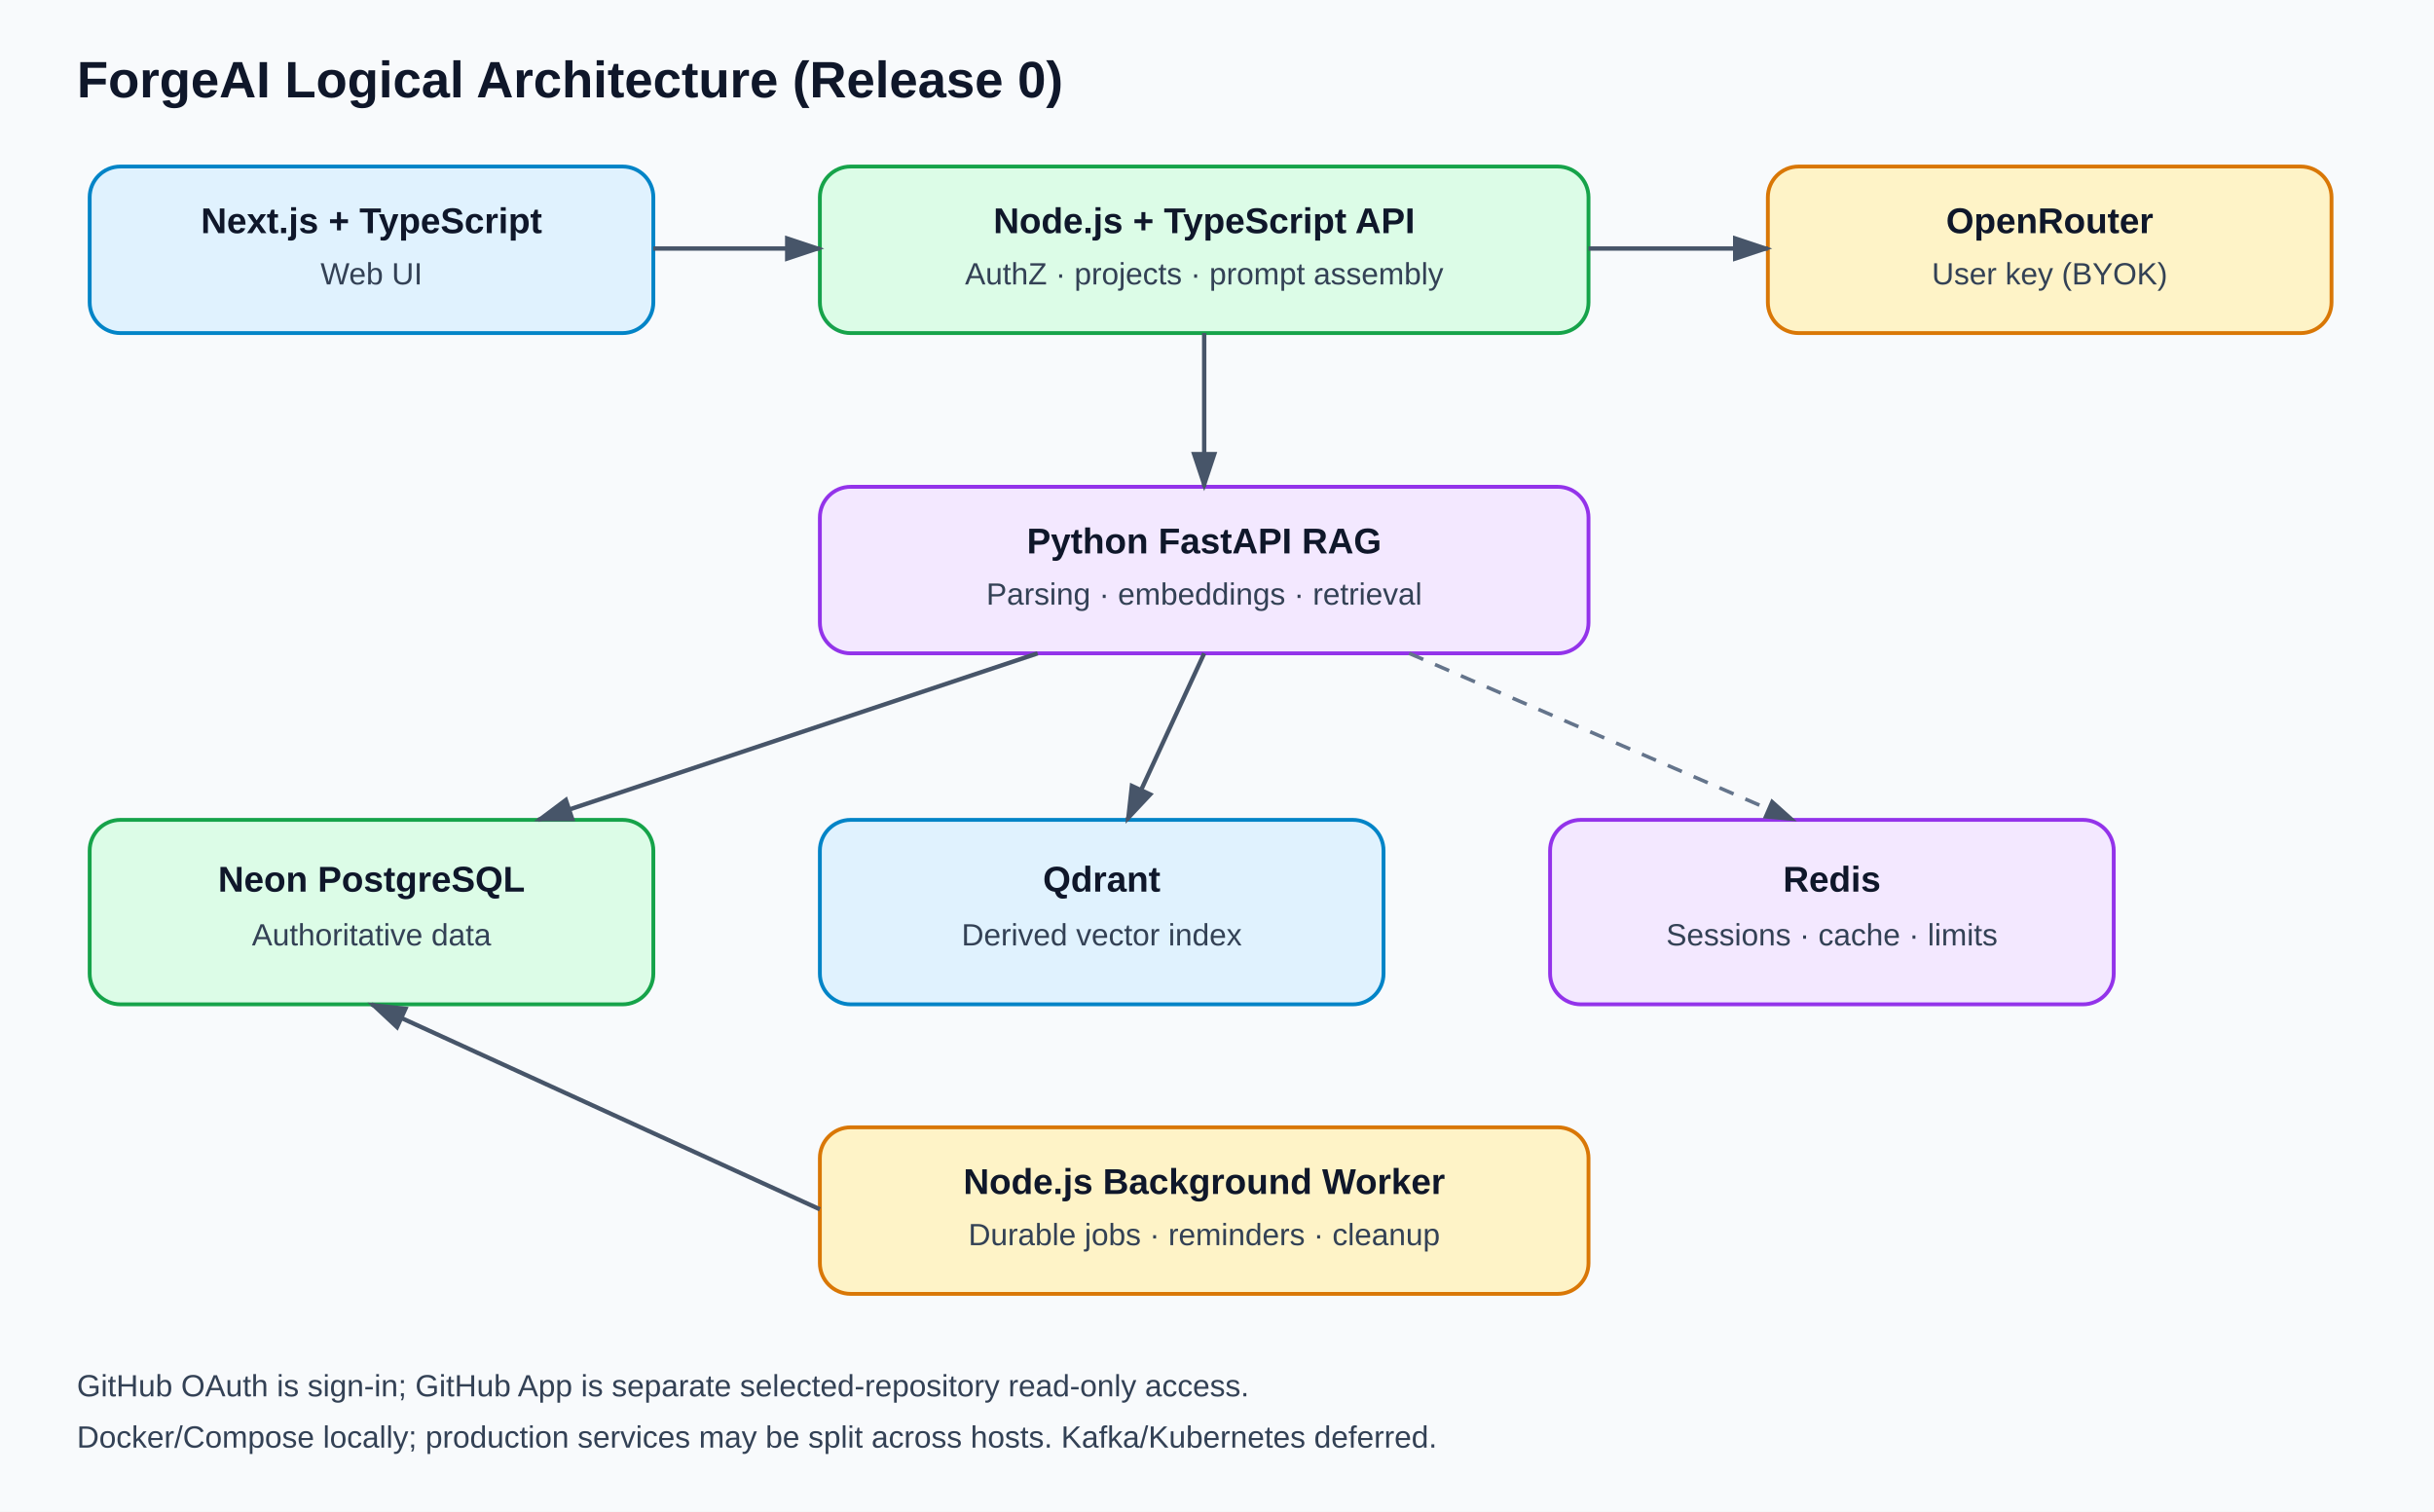
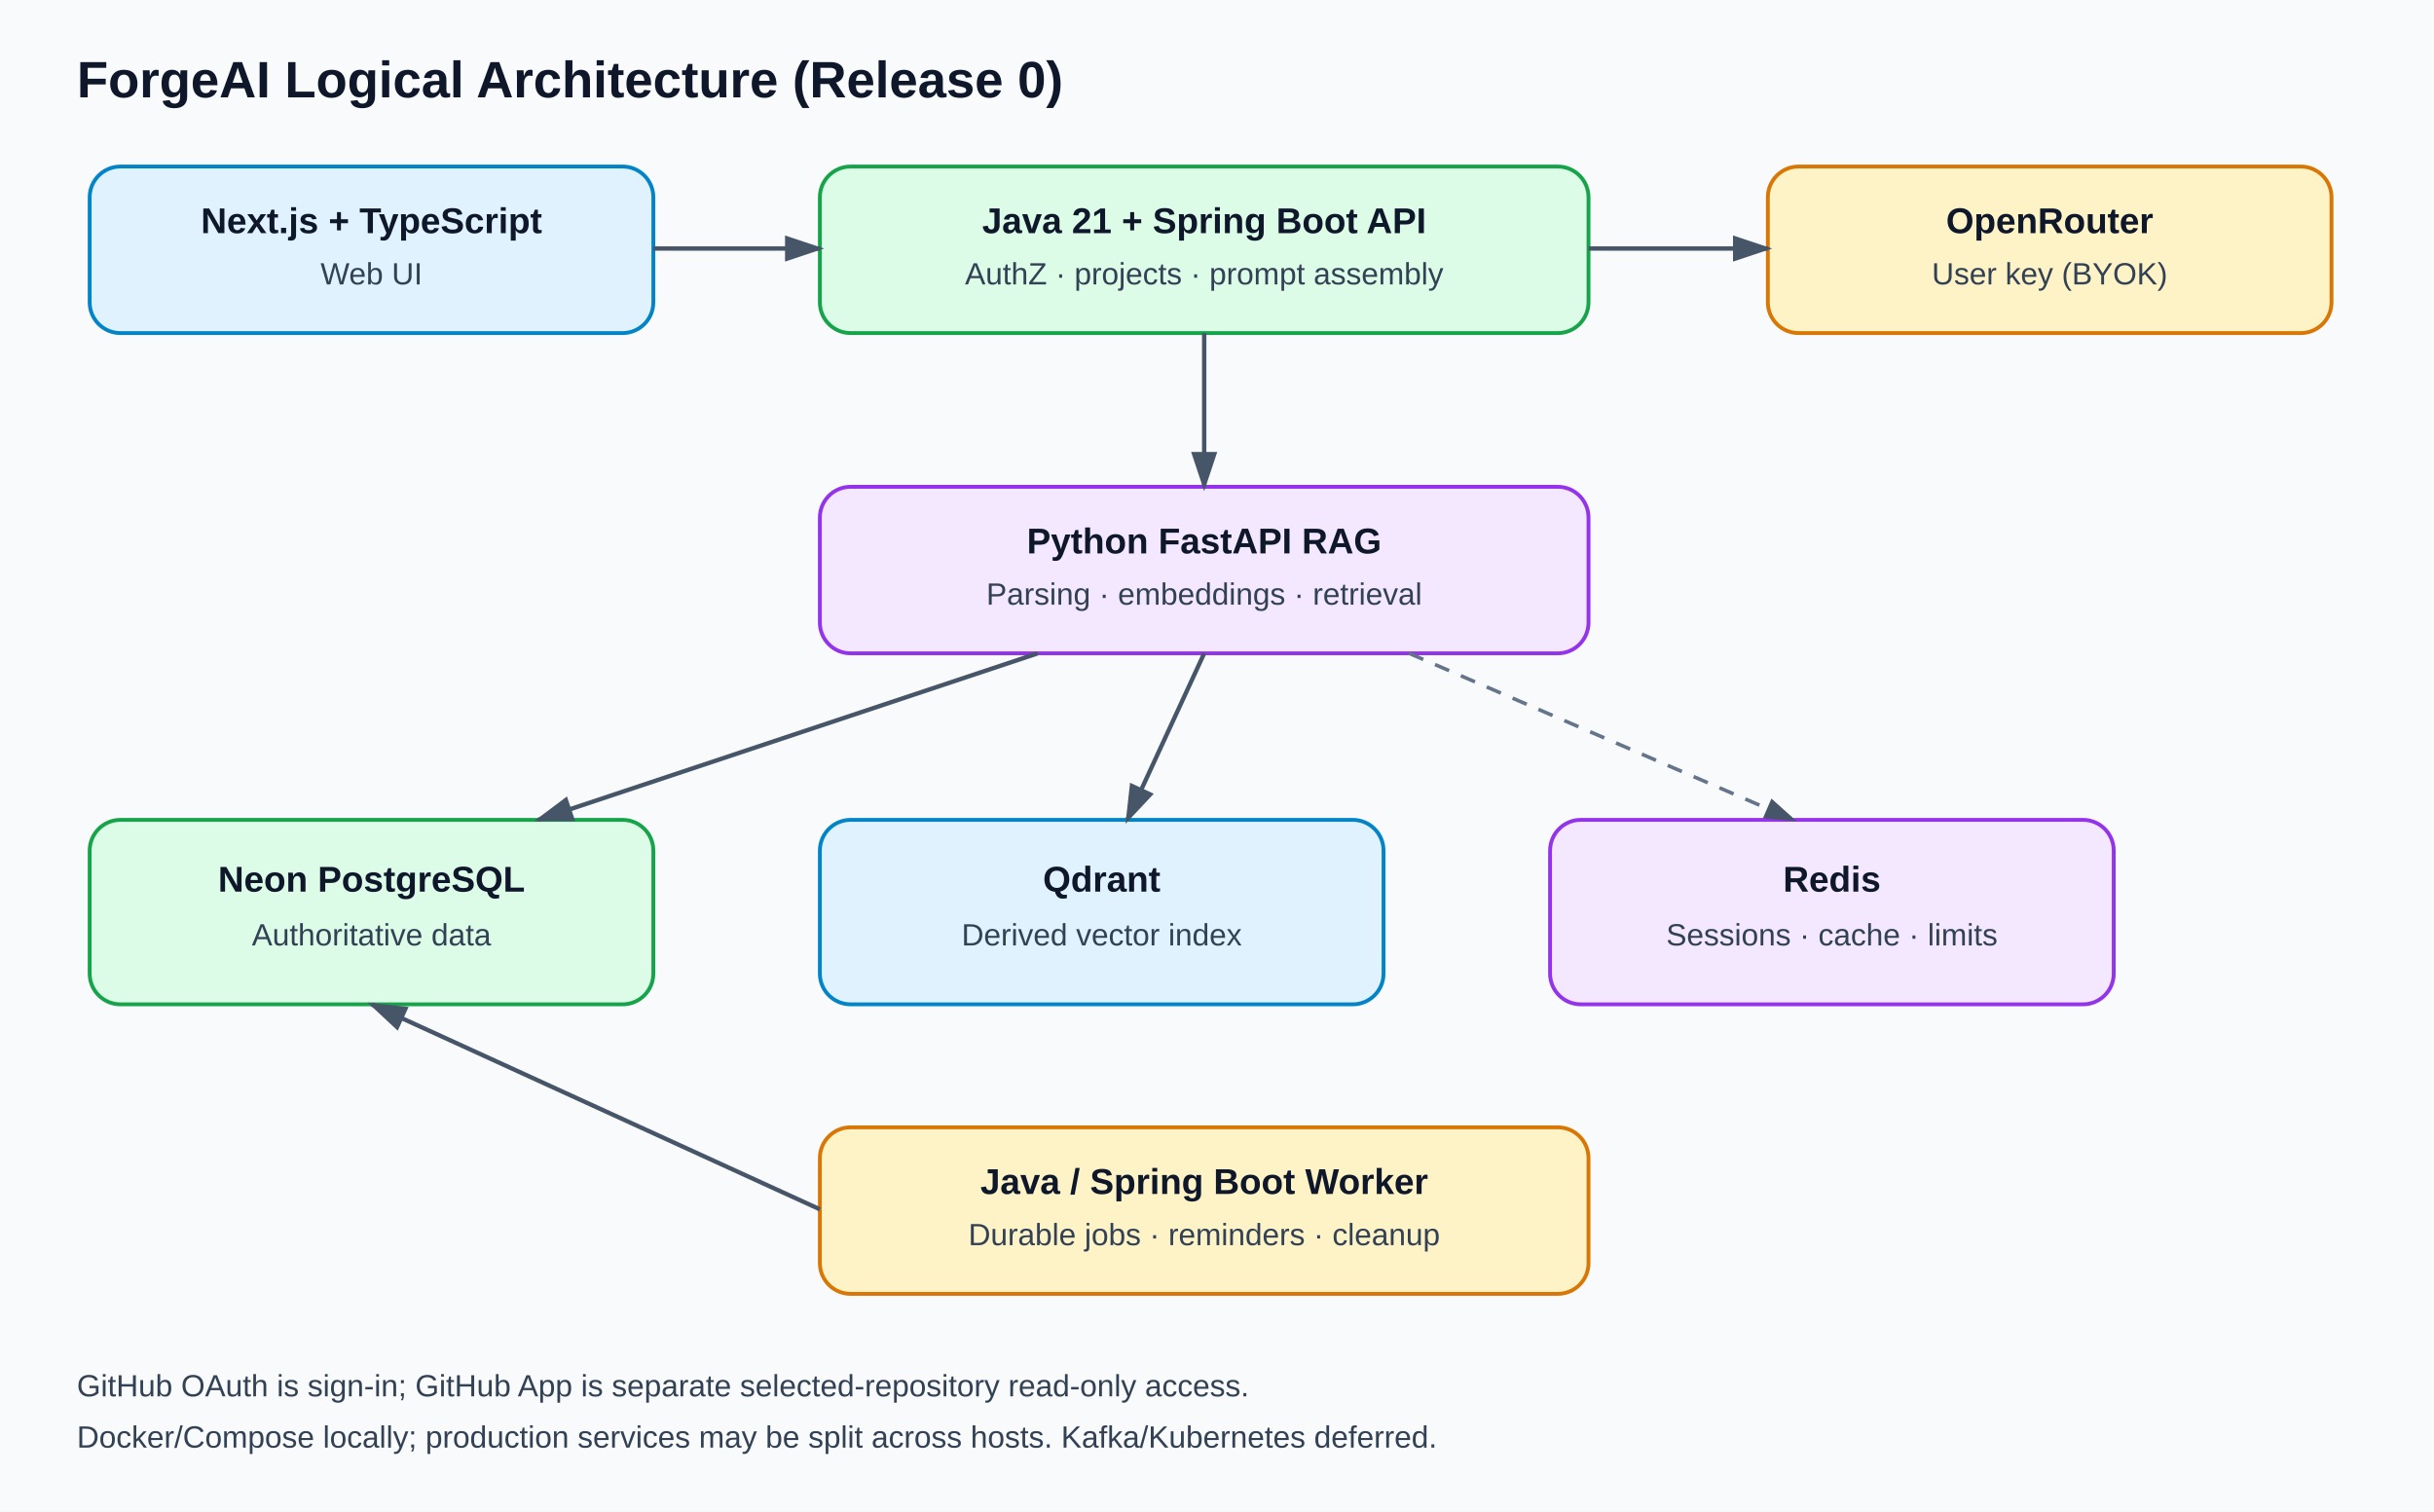
<svg xmlns="http://www.w3.org/2000/svg" width="950" height="590" viewBox="0 0 950 590">
  <defs>
    <marker id="a" markerWidth="10" markerHeight="10" refX="8" refY="3" orient="auto">
      <path d="M0,0 L0,6 L9,3 z" fill="#475569" />
    </marker>
    <style>
.bg{fill:#f8fafc} .b{fill:#fff;stroke:#334155;stroke-width:1.5;rx:12} .blue{fill:#e0f2fe;stroke:#0284c7;stroke-width:1.5;rx:12} .green{fill:#dcfce7;stroke:#16a34a;stroke-width:1.5;rx:12} .purple{fill:#f3e8ff;stroke:#9333ea;stroke-width:1.5;rx:12} .amber{fill:#fef3c7;stroke:#d97706;stroke-width:1.5;rx:12} .red{fill:#fee2e2;stroke:#dc2626;stroke-width:1.5;rx:12} .t{font:700 20px Arial;fill:#0f172a} .l{font:700 14px Arial;fill:#0f172a} .s{font:12px Arial;fill:#334155} .line{stroke:#475569;stroke-width:1.7;fill:none;marker-end:url(#a)} .dash{stroke:#64748b;stroke-width:1.4;stroke-dasharray:6 5;fill:none;marker-end:url(#a)}
</style>
  </defs>
  <rect width="100%" height="100%" class="bg" />
  <text x="30" y="38" class="t">ForgeAI Logical Architecture (Release 0)</text>
  <rect x="35" y="65" width="220" height="65" class="blue" />
  <text x="145" y="91" text-anchor="middle" class="l">Next.js + TypeScript</text>
  <text x="145" y="111" text-anchor="middle" class="s">Web UI</text>
  <rect x="320" y="65" width="300" height="65" class="green" />
-   <text x="470" y="91" text-anchor="middle" class="l">Node.js + TypeScript API</text>
+   <text x="470" y="91" text-anchor="middle" class="l">Java 21 + Spring Boot API</text>
  <text x="470" y="111" text-anchor="middle" class="s">AuthZ · projects · prompt assembly</text>
  <rect x="690" y="65" width="220" height="65" class="amber" />
  <text x="800" y="91" text-anchor="middle" class="l">OpenRouter</text>
  <text x="800" y="111" text-anchor="middle" class="s">User key (BYOK)</text>
  <path d="M255 97 L320 97" class="line" />
  <path d="M620 97 L690 97" class="line" />
  <rect x="320" y="190" width="300" height="65" class="purple" />
  <text x="470" y="216" text-anchor="middle" class="l">Python FastAPI RAG</text>
  <text x="470" y="236" text-anchor="middle" class="s">Parsing · embeddings · retrieval</text>
  <path d="M470 130 L470 190" class="line" />
  <rect x="35" y="320" width="220" height="72" class="green" />
  <text x="145" y="348" text-anchor="middle" class="l">Neon PostgreSQL</text>
  <text x="145" y="369" text-anchor="middle" class="s">Authoritative data</text>
  <rect x="320" y="320" width="220" height="72" class="blue" />
  <text x="430" y="348" text-anchor="middle" class="l">Qdrant</text>
  <text x="430" y="369" text-anchor="middle" class="s">Derived vector index</text>
  <rect x="605" y="320" width="220" height="72" class="purple" />
  <text x="715" y="348" text-anchor="middle" class="l">Redis</text>
  <text x="715" y="369" text-anchor="middle" class="s">Sessions · cache · limits</text>
  <path d="M405 255 L210 320" class="line" />
  <path d="M470 255 L440 320" class="line" />
  <path d="M550 255 L700 320" class="dash" />
  <rect x="320" y="440" width="300" height="65" class="amber" />
-   <text x="470" y="466" text-anchor="middle" class="l">Node.js Background Worker</text>
+   <text x="470" y="466" text-anchor="middle" class="l">Java / Spring Boot Worker</text>
  <text x="470" y="486" text-anchor="middle" class="s">Durable jobs · reminders · cleanup</text>
  <path d="M320 472 L145 392" class="line" />
  <text x="30" y="545" class="s">GitHub OAuth is sign-in; GitHub App is separate selected-repository read-only access.</text>
  <text x="30" y="565" class="s">Docker/Compose locally; production services may be split across hosts. Kafka/Kubernetes deferred.</text>
</svg>
